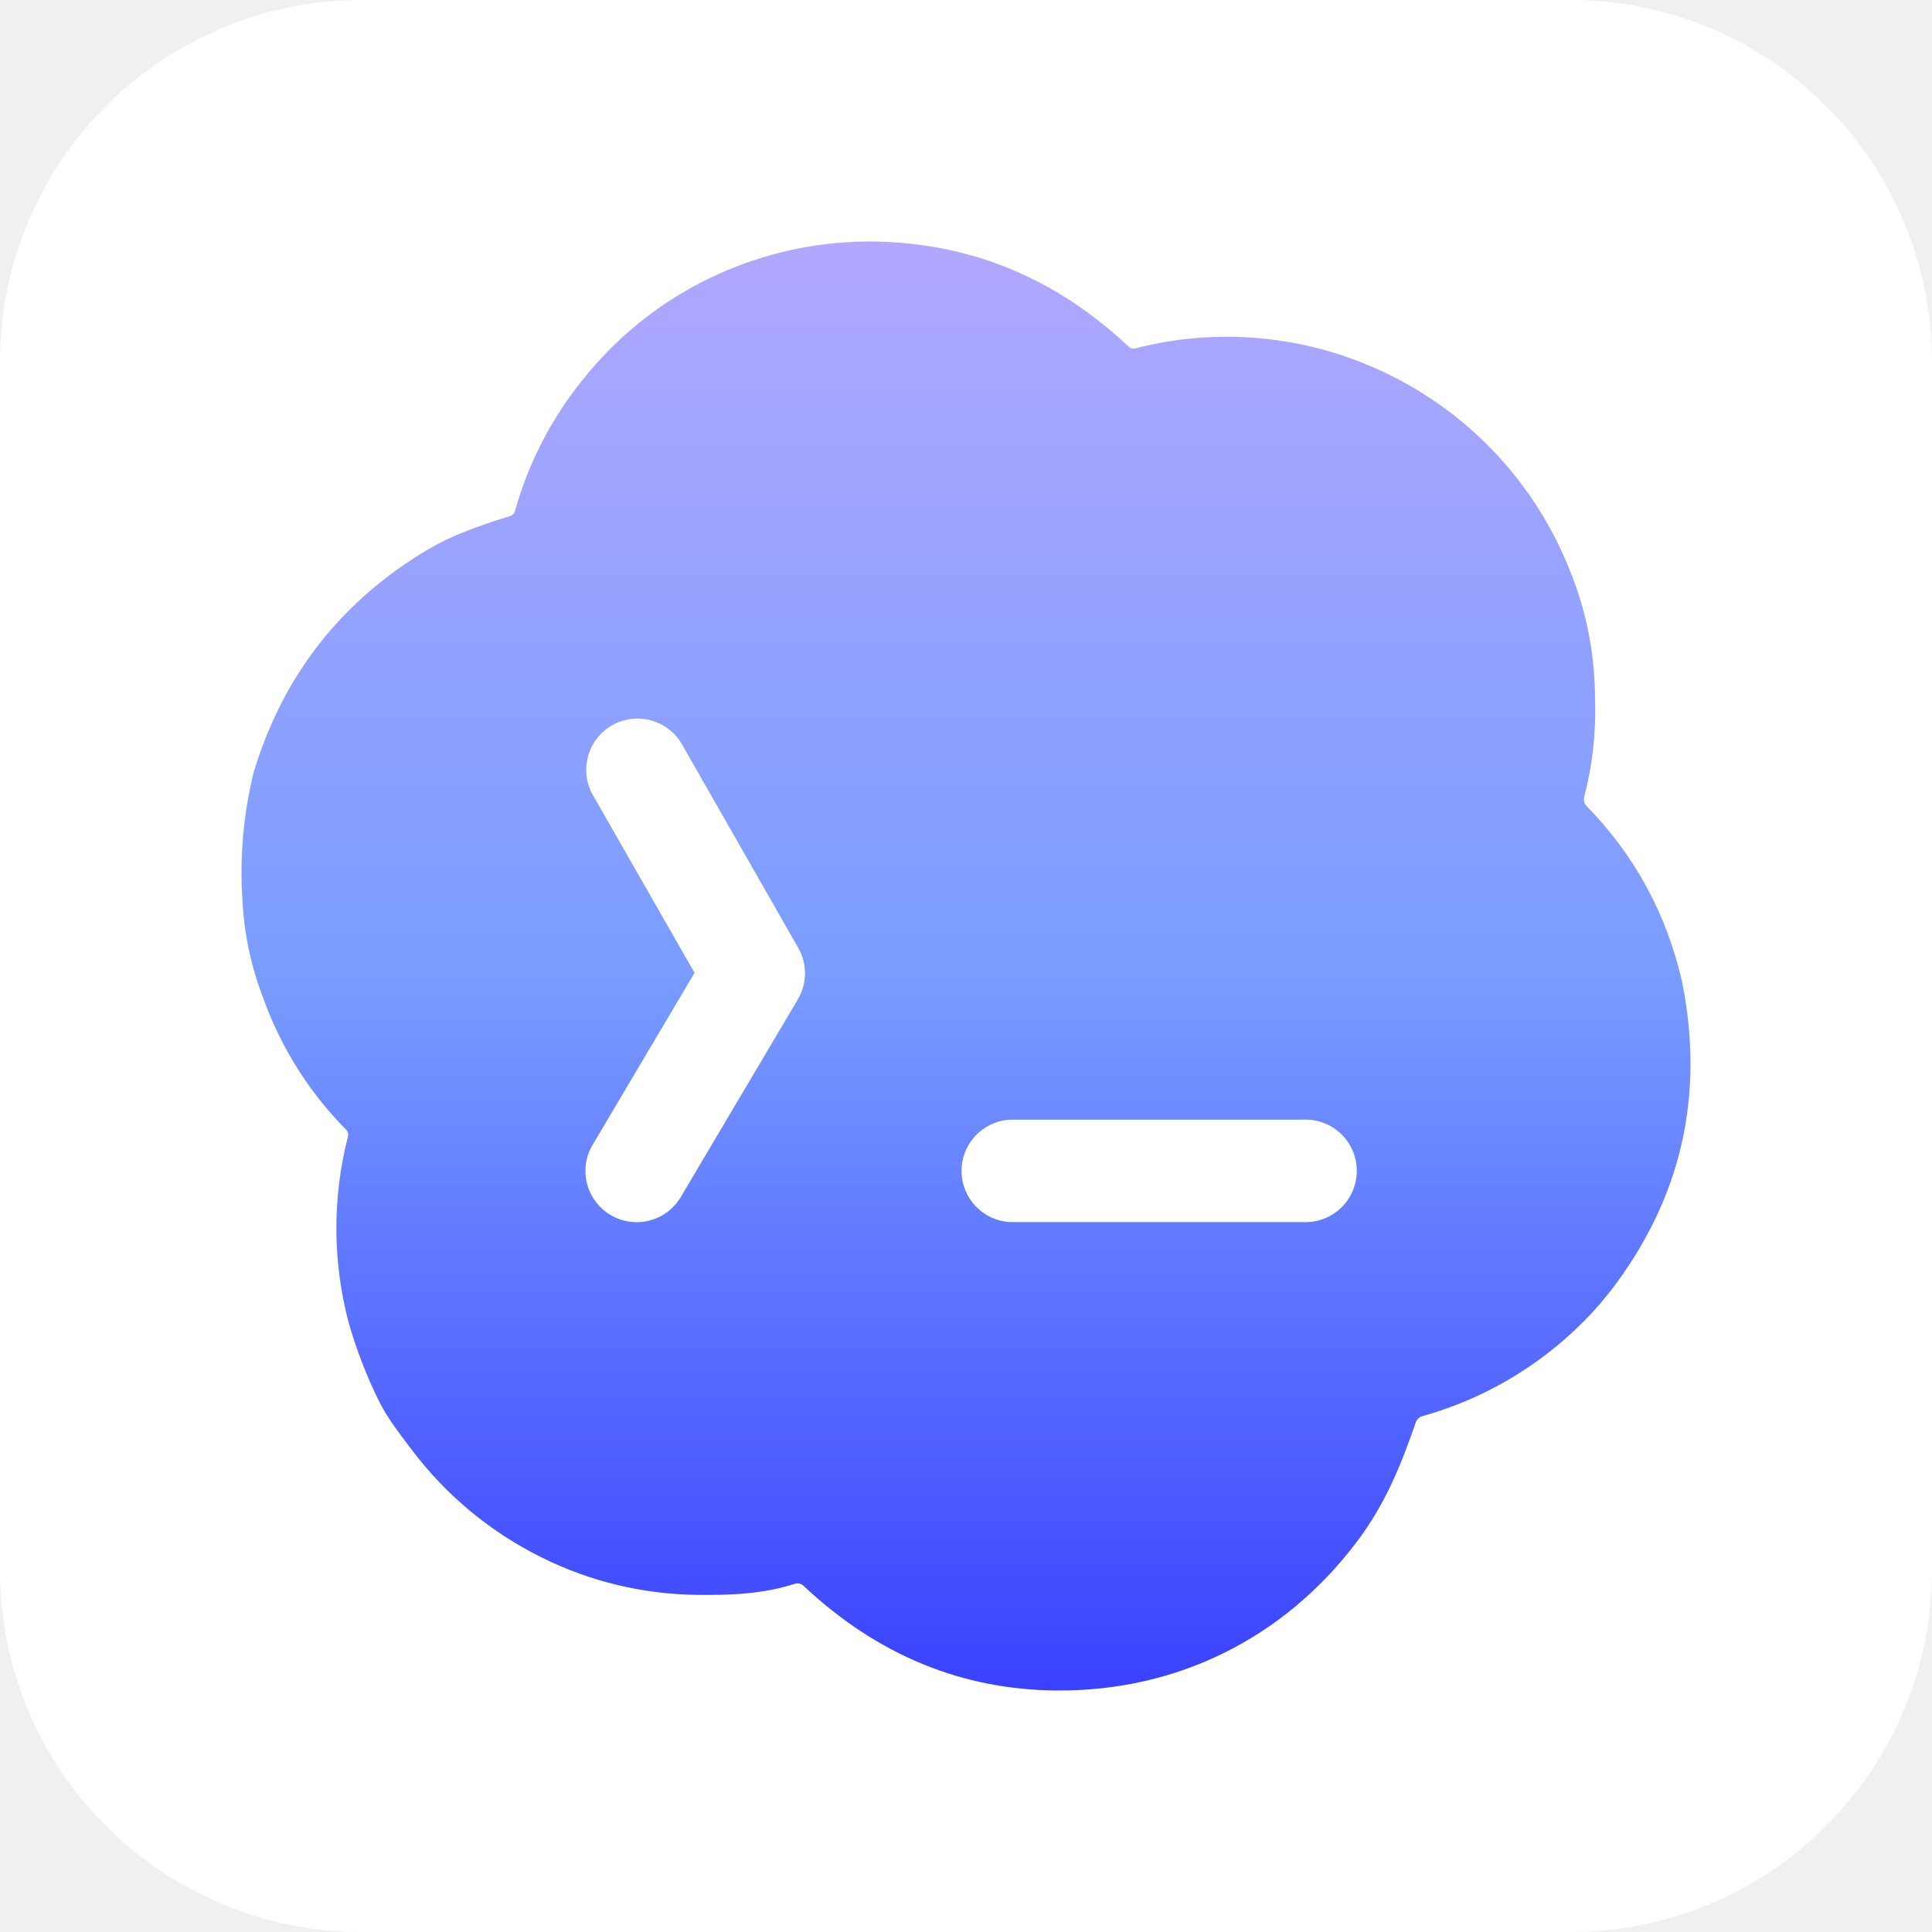
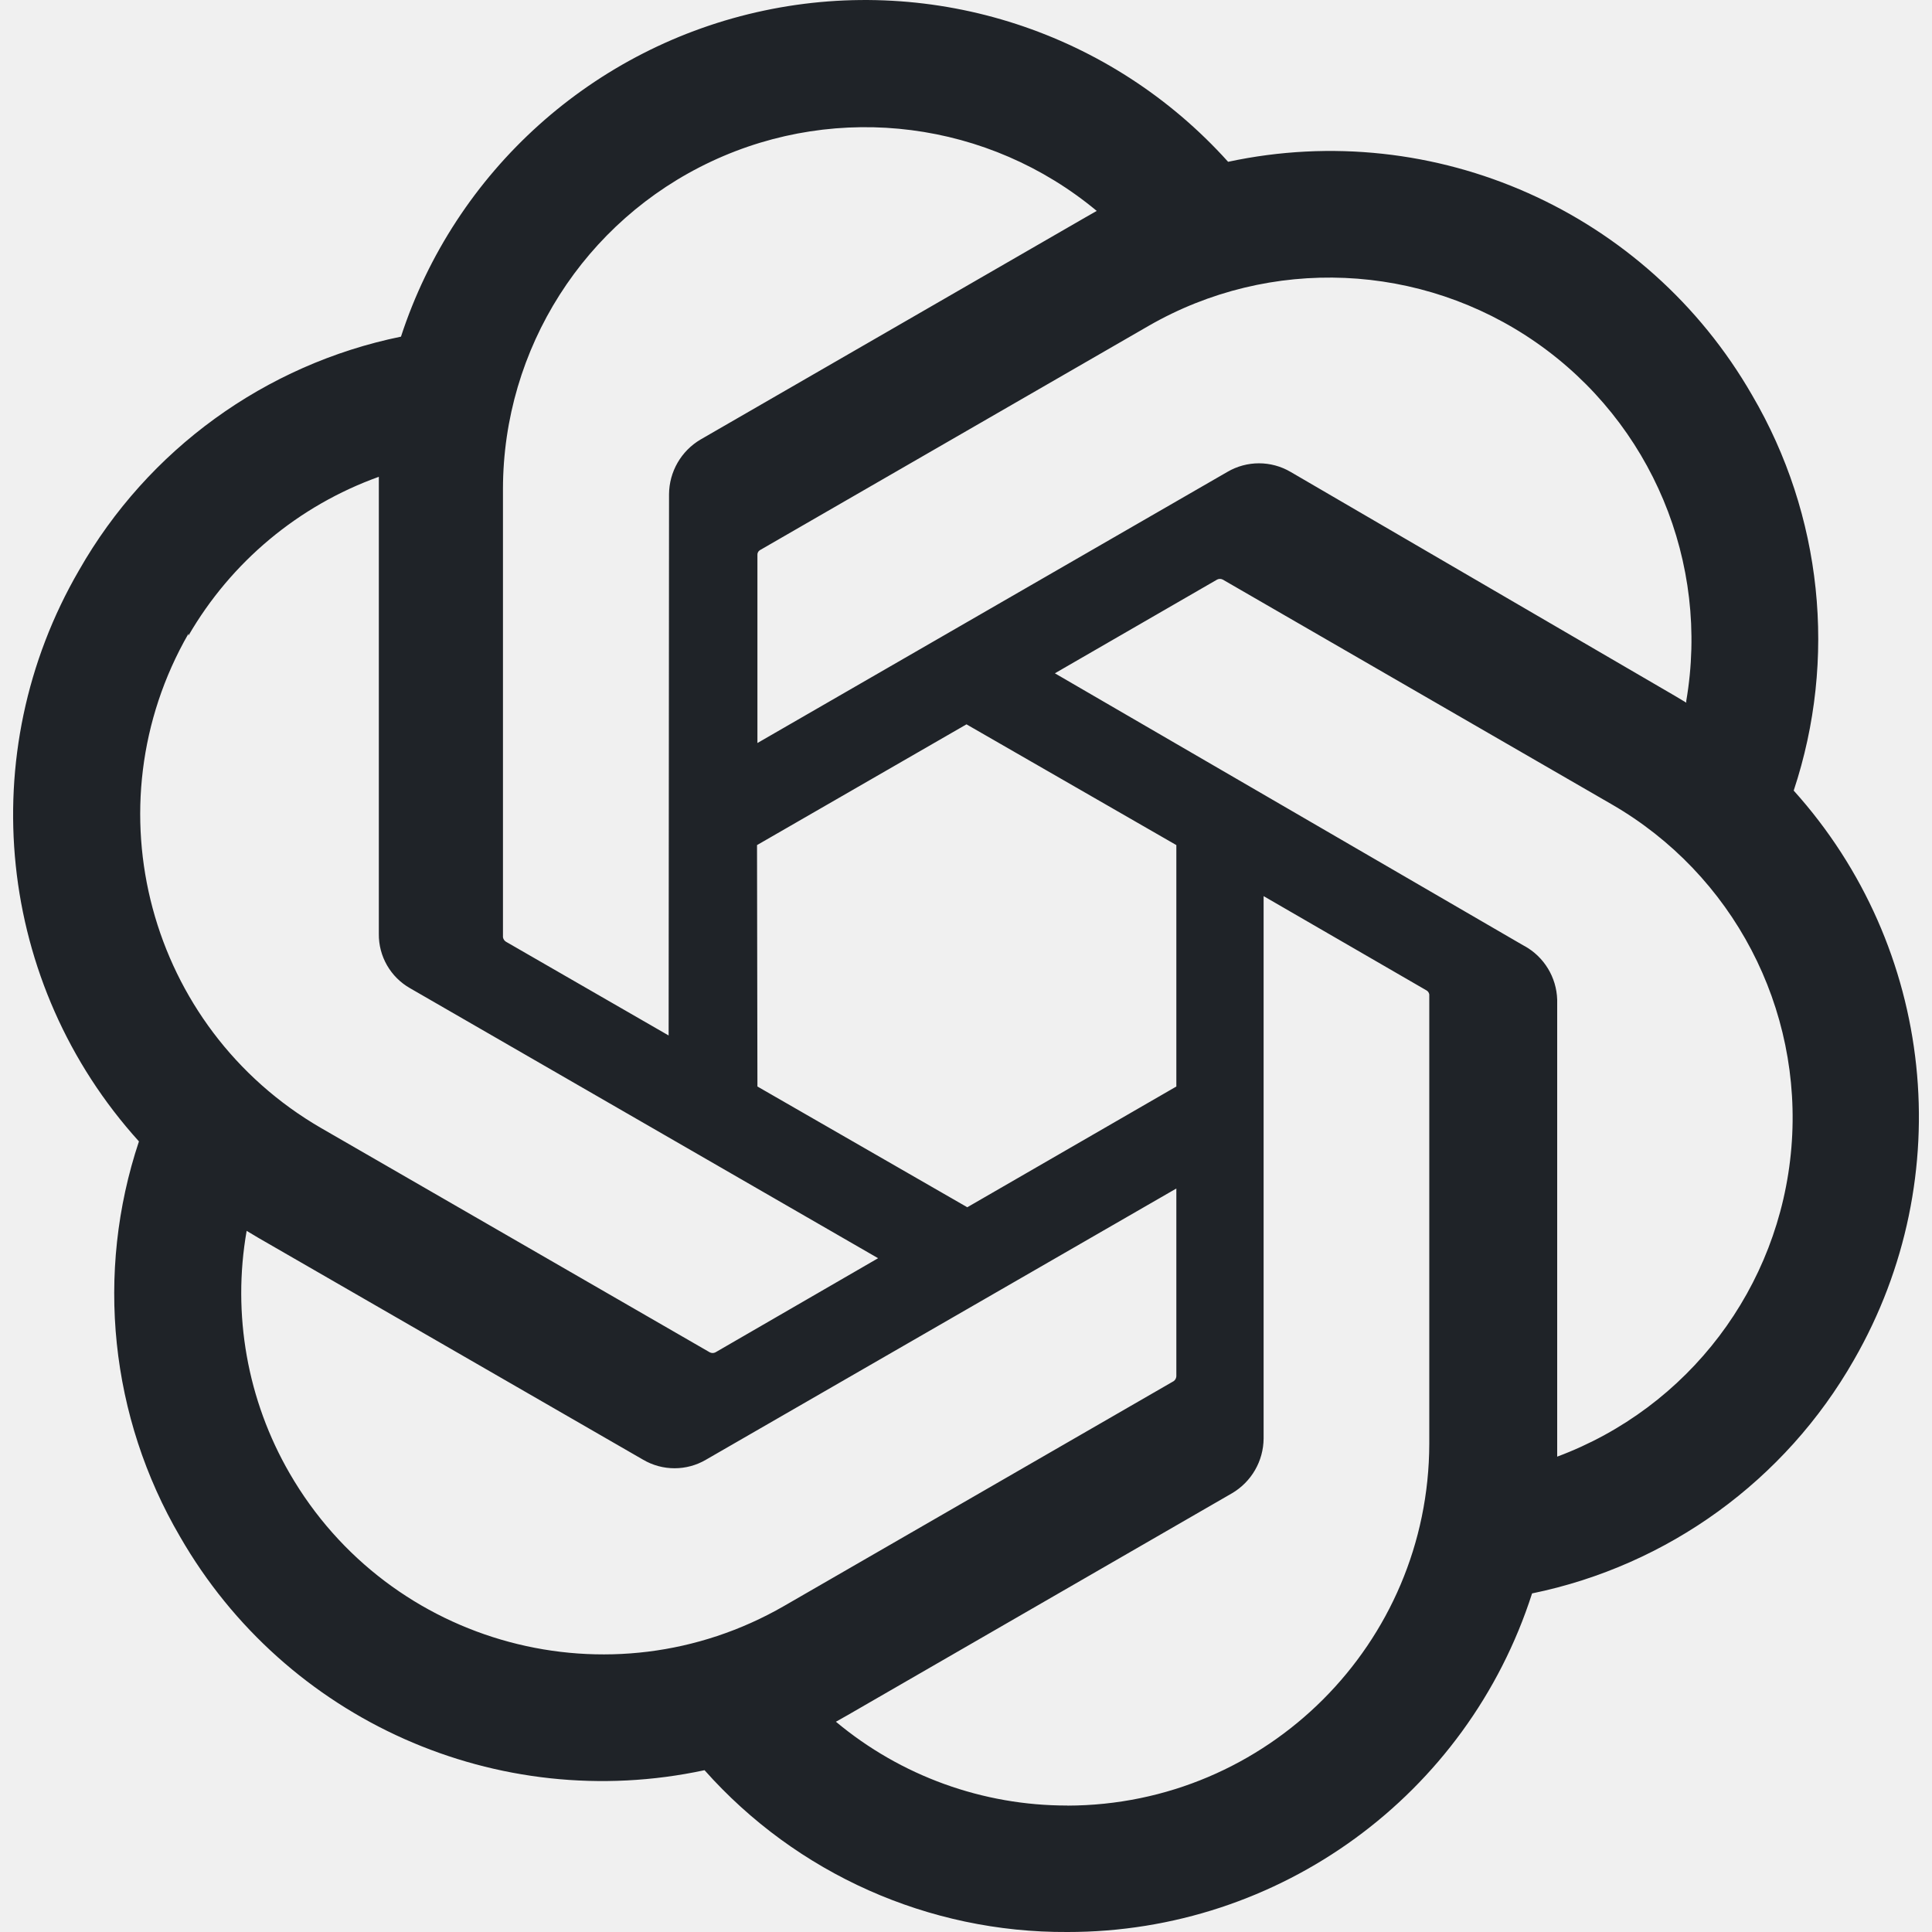
- <svg xmlns="http://www.w3.org/2000/svg" height="1em" style="flex:none;line-height:1" viewBox="0 0 24 24" width="1em">
-   <path d="M19.503 0H4.496A4.496 4.496 0 000 4.496v15.007A4.496 4.496 0 004.496 24h15.007A4.496 4.496 0 0024 19.503V4.496A4.496 4.496 0 0019.503 0z" fill="#fff" />
-   <path d="M9.064 3.344a4.578 4.578 0 012.285-.312c1 .115 1.891.54 2.673 1.275.01.01.024.017.037.021a.09.09 0 00.043 0 4.55 4.55 0 013.046.275l.047.022.116.057a4.581 4.581 0 012.188 2.399c.209.51.313 1.041.315 1.595a4.24 4.24 0 01-.134 1.223.123.123 0 00.03.115c.594.607.988 1.33 1.183 2.17.289 1.425-.007 2.71-.887 3.854l-.136.166a4.548 4.548 0 01-2.201 1.388.123.123 0 00-.081.076c-.191.551-.383 1.023-.74 1.494-.9 1.187-2.222 1.846-3.711 1.838-1.187-.006-2.239-.44-3.157-1.302a.107.107 0 00-.105-.024c-.388.125-.78.143-1.204.138a4.441 4.441 0 01-1.945-.466 4.544 4.544 0 01-1.61-1.335c-.152-.202-.303-.392-.414-.617a5.81 5.81 0 01-.37-.961 4.582 4.582 0 01-.014-2.298.124.124 0 00.006-.056.085.085 0 00-.027-.048 4.467 4.467 0 01-1.034-1.651 3.896 3.896 0 01-.251-1.192 5.189 5.189 0 01.141-1.6c.337-1.112.982-1.985 1.933-2.618.212-.141.413-.251.601-.33.215-.089.43-.164.646-.227a.098.098 0 00.065-.066 4.51 4.51 0 01.829-1.615 4.535 4.535 0 011.837-1.388zm3.482 10.565a.637.637 0 000 1.272h3.636a.637.637 0 100-1.272h-3.636zM8.462 9.23a.637.637 0 00-1.106.631l1.272 2.224-1.266 2.136a.636.636 0 101.095.649l1.454-2.455a.636.636 0 00.005-.64L8.462 9.23z" fill="url(#lobe-icons-codex-_R_0_)" />
-   <defs>
-     <linearGradient gradientUnits="userSpaceOnUse" id="lobe-icons-codex-_R_0_" x1="12" x2="12" y1="3" y2="21">
-       <stop stop-color="#B1A7FF" />
-       <stop offset=".5" stop-color="#7A9DFF" />
-       <stop offset="1" stop-color="#3941FF" />
-     </linearGradient>
-   </defs>
+ <svg xmlns="http://www.w3.org/2000/svg" role="img" viewBox="0 0 24 24">
+   <path fill="#1F2328" d="M22.282 9.821a5.985 5.985 0 0 0-.516-4.911 6.046 6.046 0 0 0-6.51-2.9A6.065 6.065 0 0 0 4.981 4.182a5.985 5.985 0 0 0-3.998 2.9 6.046 6.046 0 0 0 .743 7.097 5.98 5.98 0 0 0 .511 4.911 6.051 6.051 0 0 0 6.515 2.9A5.985 5.985 0 0 0 13.26 24a6.056 6.056 0 0 0 5.772-4.206 5.989 5.989 0 0 0 3.998-2.9 6.056 6.056 0 0 0-.748-7.073zm-9.022 12.608a4.476 4.476 0 0 1-2.876-1.041l.142-.08 4.778-2.758a.795.795 0 0 0 .393-.681v-6.737l2.02 1.169a.071.071 0 0 1 .038.052v5.583a4.504 4.504 0 0 1-4.495 4.494zm-9.661-4.125a4.471 4.471 0 0 1-.535-3.014l.142.085 4.783 2.758a.771.771 0 0 0 .781 0l5.843-3.369v2.332a.08.08 0 0 1-.033.061L9.74 19.95a4.499 4.499 0 0 1-6.141-1.646zM2.341 7.896a4.485 4.485 0 0 1 2.365-1.973V11.6a.766.766 0 0 0 .388.676l5.814 3.354-2.02 1.169a.076.076 0 0 1-.071 0l-4.83-2.787A4.504 4.504 0 0 1 2.341 7.872zm16.596 3.856L13.104 8.364 15.119 7.2a.076.076 0 0 1 .071 0l4.83 2.791a4.494 4.494 0 0 1-.676 8.104v-5.677a.79.79 0 0 0-.407-.667zm2.011-3.023l-.142-.085-4.774-2.782a.776.776 0 0 0-.785 0L9.409 9.23V6.897a.066.066 0 0 1 .028-.061l4.83-2.787a4.499 4.499 0 0 1 6.68 4.66zM8.306 12.863l-2.02-1.164a.08.08 0 0 1-.038-.057V6.074a4.499 4.499 0 0 1 7.376-3.454l-.142.081L8.704 5.459a.795.795 0 0 0-.393.681zm1.098-2.365l2.602-1.5 2.607 1.5v2.999l-2.597 1.5-2.607-1.5Z" />
</svg>
